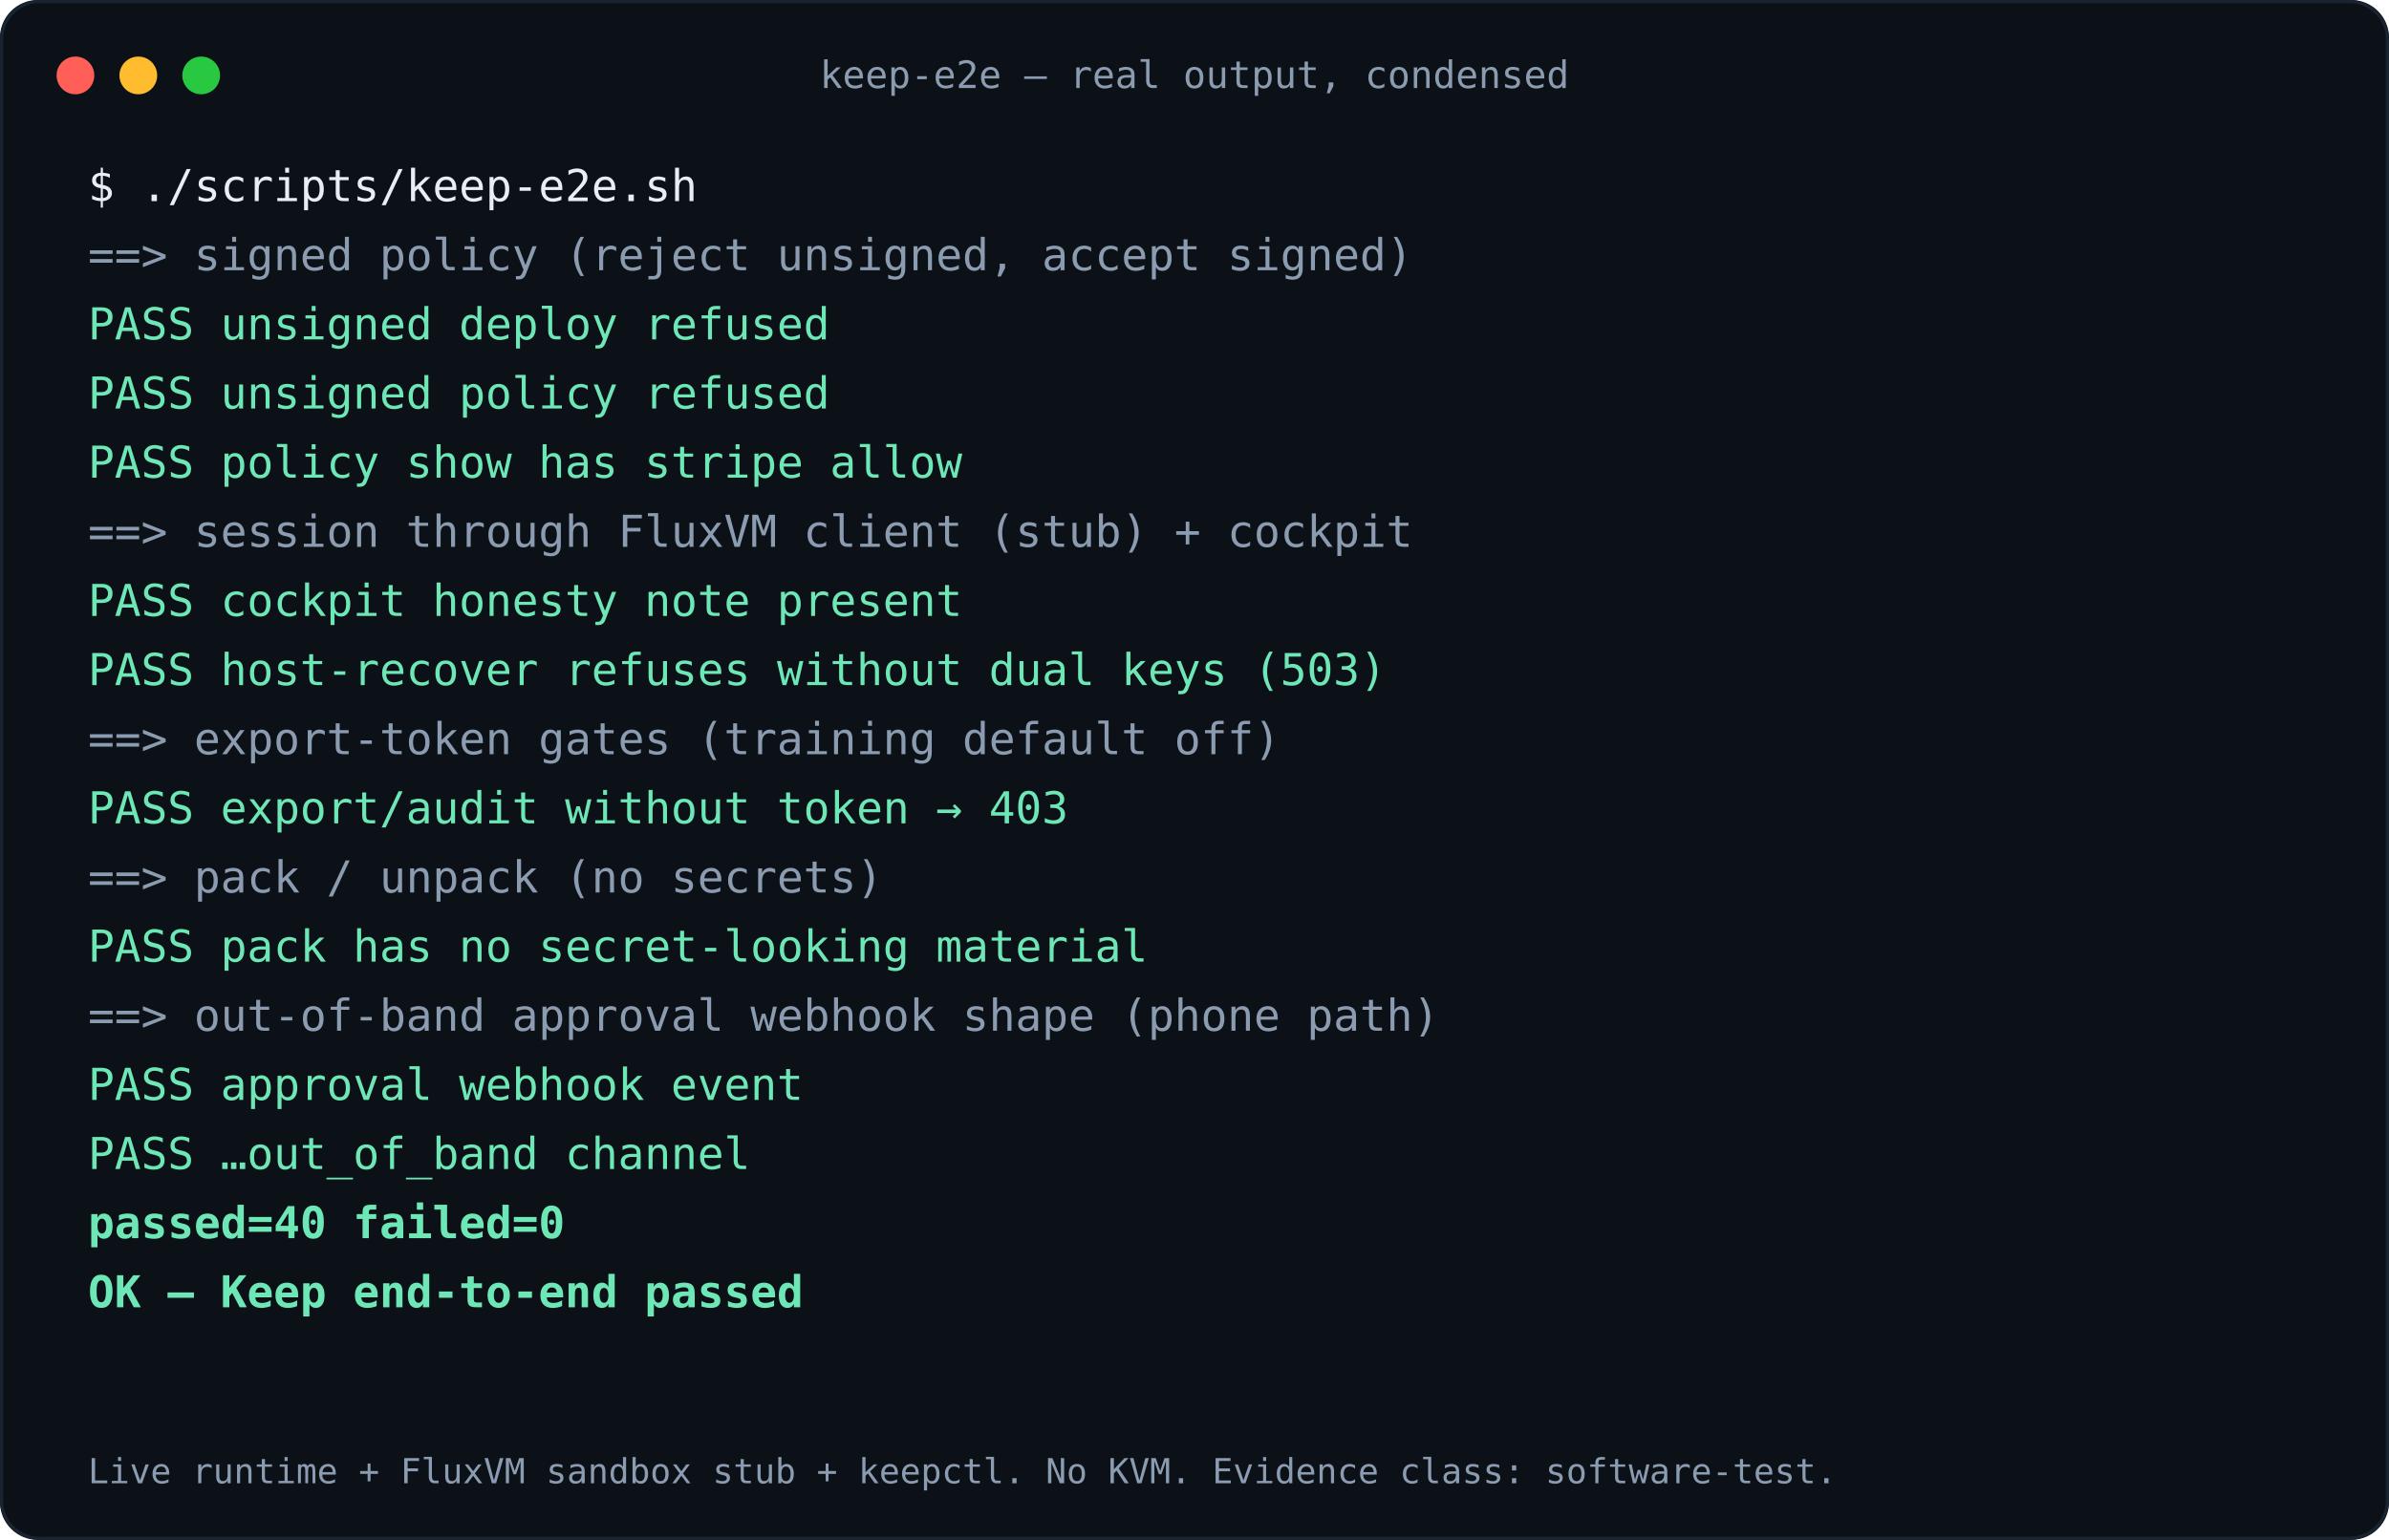
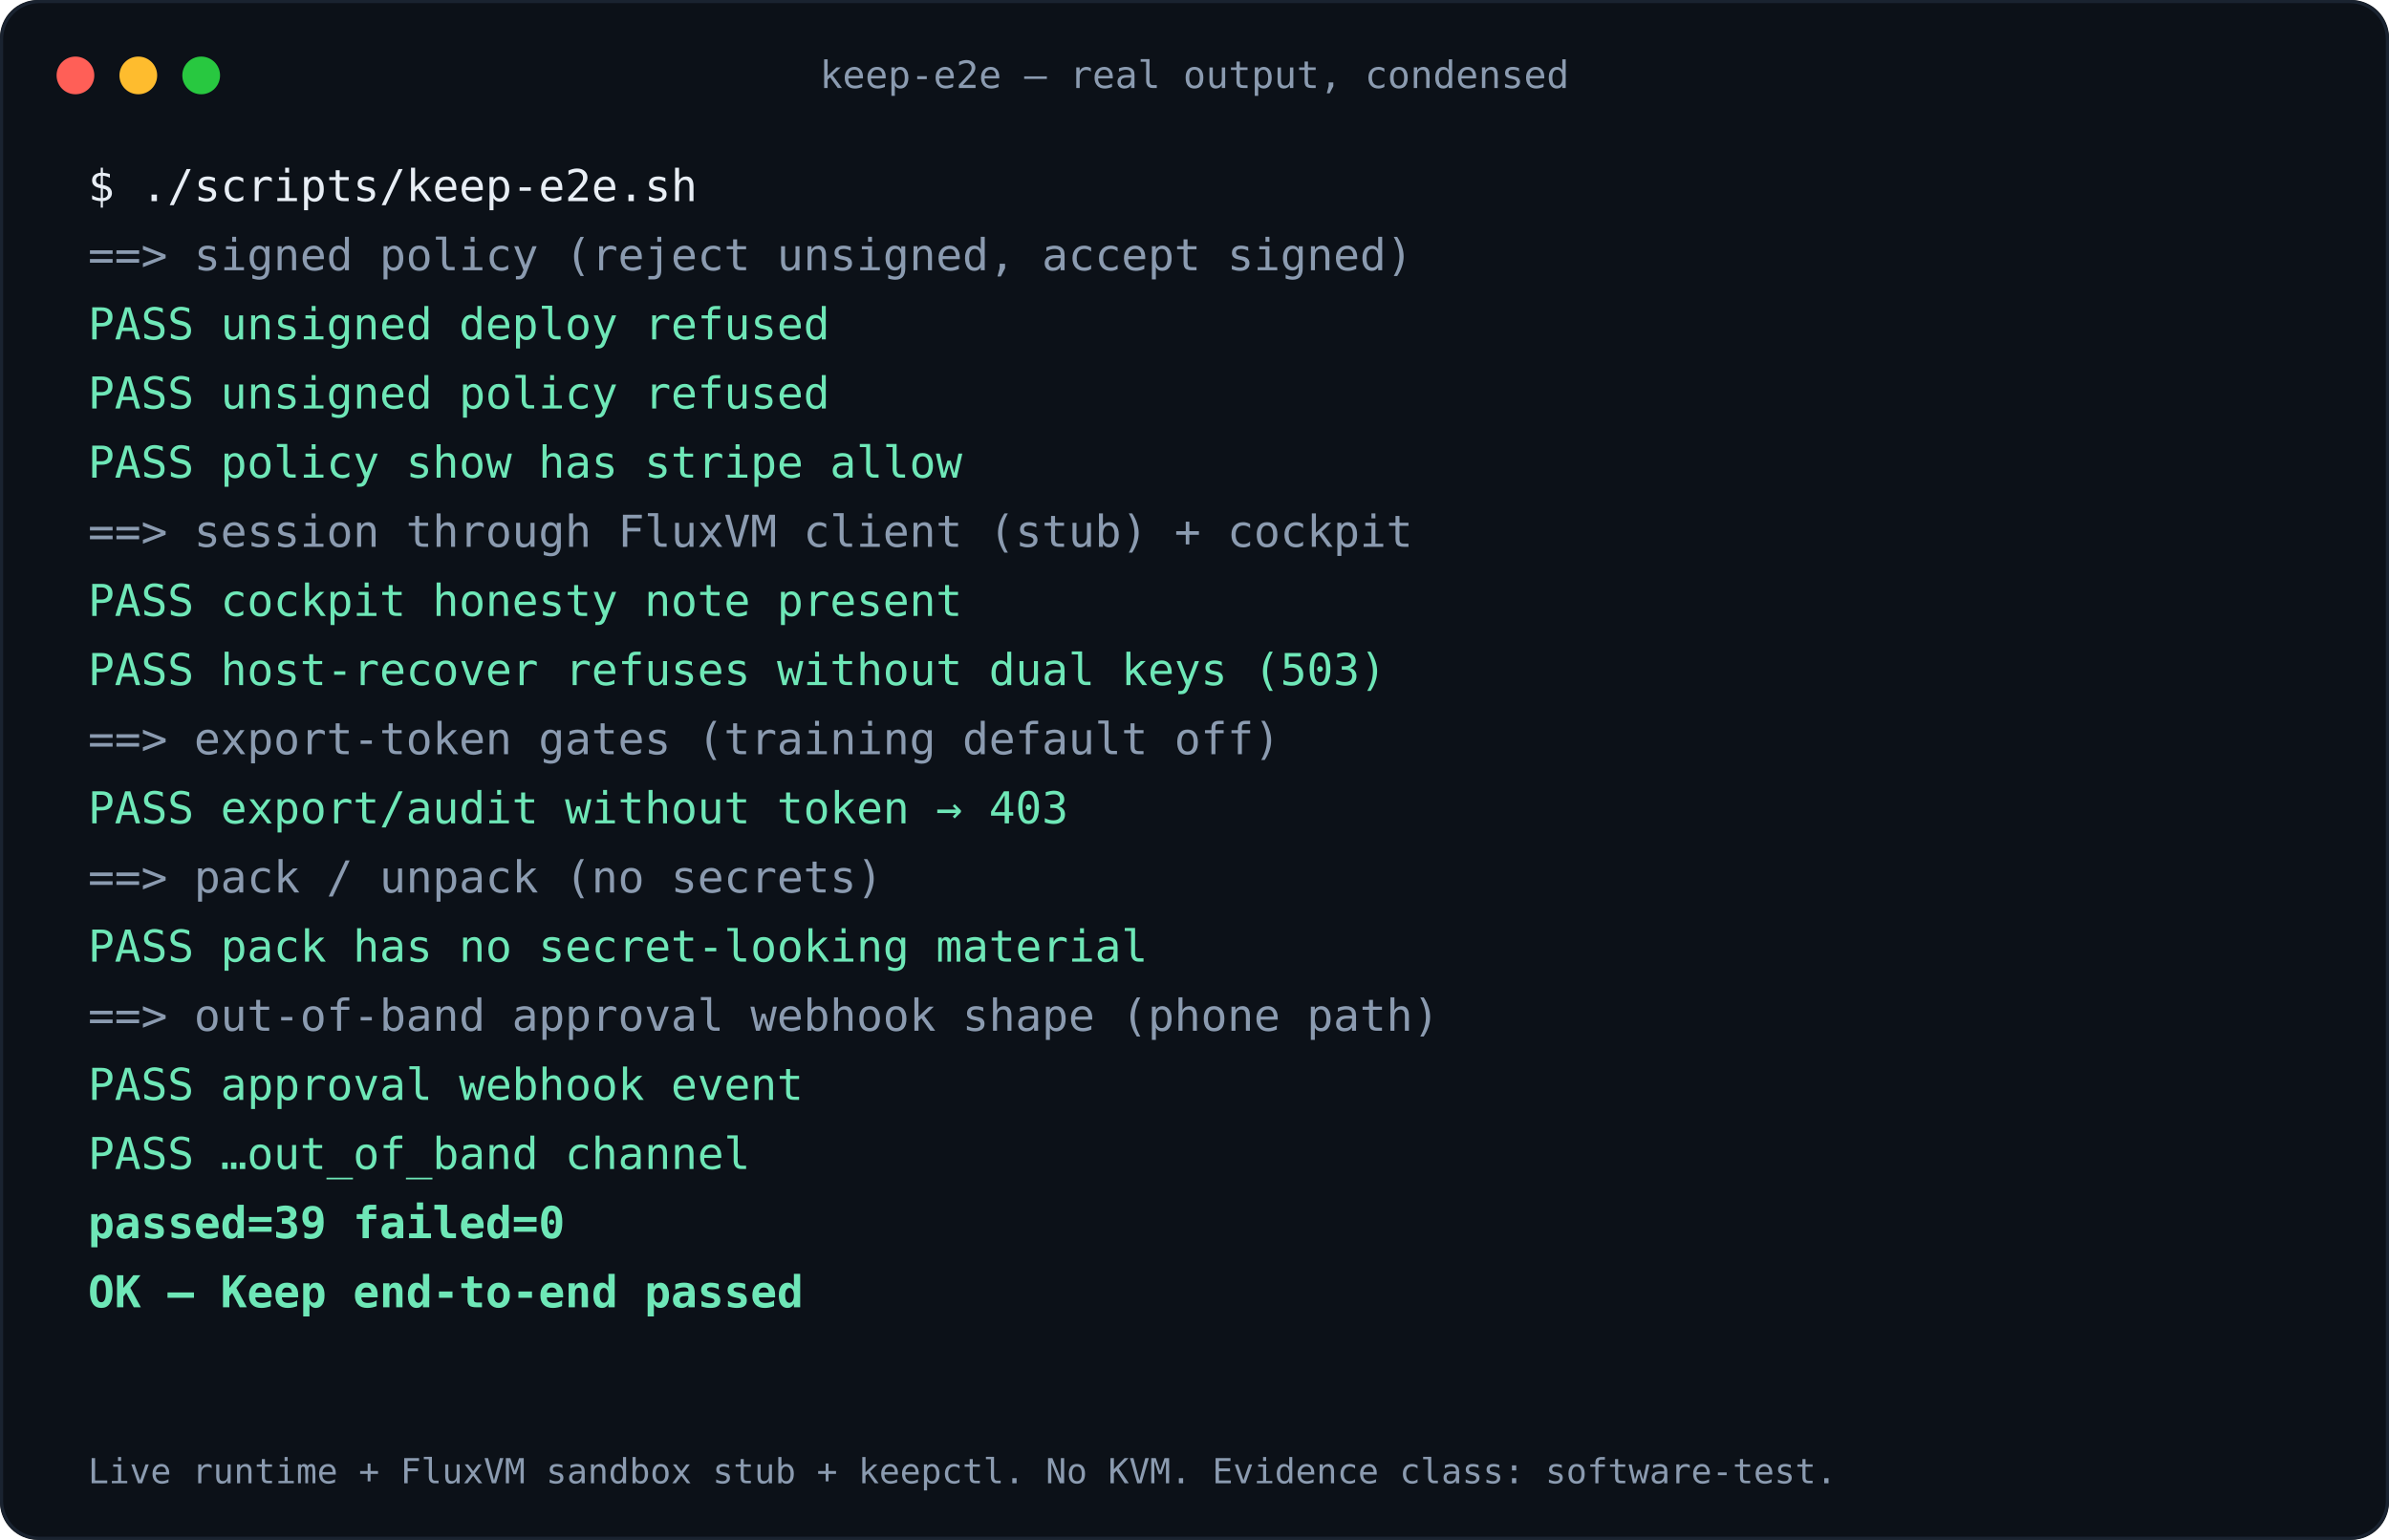
- <svg xmlns="http://www.w3.org/2000/svg" width="760" height="490" viewBox="0 0 760 490" role="img" aria-label="Real output of scripts/keep-e2e.sh: 40 checks passed, 0 failed">
+ <svg xmlns="http://www.w3.org/2000/svg" width="760" height="490" viewBox="0 0 760 490" role="img" aria-label="Real output of scripts/keep-e2e.sh: 39 checks passed, 0 failed">
  <rect width="100%" height="100%" rx="12" fill="#0c1118" />
  <rect x="0.5" y="0.5" width="759" height="489" rx="12" fill="none" stroke="#1a2330" />
  <circle cx="24" cy="24" r="6" fill="#ff5f57" />
  <circle cx="44" cy="24" r="6" fill="#febc2e" />
  <circle cx="64" cy="24" r="6" fill="#28c840" />
  <text x="380.0" y="28" fill="#8b9bb0" font-family="ui-monospace,SFMono-Regular,Menlo,monospace" font-size="12" text-anchor="middle">keep-e2e — real output, condensed</text>
  <g font-family="ui-monospace,SFMono-Regular,Menlo,monospace" font-size="14">
    <text x="28" y="64" fill="#e8eef5">$ ./scripts/keep-e2e.sh</text>
    <text x="28" y="86" fill="#8b9bb0">==&gt; signed policy (reject unsigned, accept signed)</text>
    <text x="28" y="108" fill="#6ee7b7">PASS  unsigned deploy refused</text>
    <text x="28" y="130" fill="#6ee7b7">PASS  unsigned policy refused</text>
    <text x="28" y="152" fill="#6ee7b7">PASS  policy show has stripe allow</text>
    <text x="28" y="174" fill="#8b9bb0">==&gt; session through FluxVM client (stub) + cockpit</text>
    <text x="28" y="196" fill="#6ee7b7">PASS  cockpit honesty note present</text>
    <text x="28" y="218" fill="#6ee7b7">PASS  host-recover refuses without dual keys (503)</text>
    <text x="28" y="240" fill="#8b9bb0">==&gt; export-token gates (training default off)</text>
    <text x="28" y="262" fill="#6ee7b7">PASS  export/audit without token → 403</text>
    <text x="28" y="284" fill="#8b9bb0">==&gt; pack / unpack (no secrets)</text>
    <text x="28" y="306" fill="#6ee7b7">PASS  pack has no secret-looking material</text>
    <text x="28" y="328" fill="#8b9bb0">==&gt; out-of-band approval webhook shape (phone path)</text>
    <text x="28" y="350" fill="#6ee7b7">PASS  approval webhook event</text>
    <text x="28" y="372" fill="#6ee7b7">PASS    …out_of_band channel</text>
-     <text x="28" y="394" fill="#6ee7b7" font-weight="700">passed=40 failed=0</text>
+     <text x="28" y="394" fill="#6ee7b7" font-weight="700">passed=39 failed=0</text>
    <text x="28" y="416" fill="#6ee7b7" font-weight="700">OK — Keep end-to-end passed</text>
  </g>
  <text x="28" y="472" fill="#8b9bb0" font-family="ui-monospace,SFMono-Regular,Menlo,monospace" font-size="11">Live runtime + FluxVM sandbox stub + keepctl. No KVM. Evidence class: software-test.</text>
</svg>
